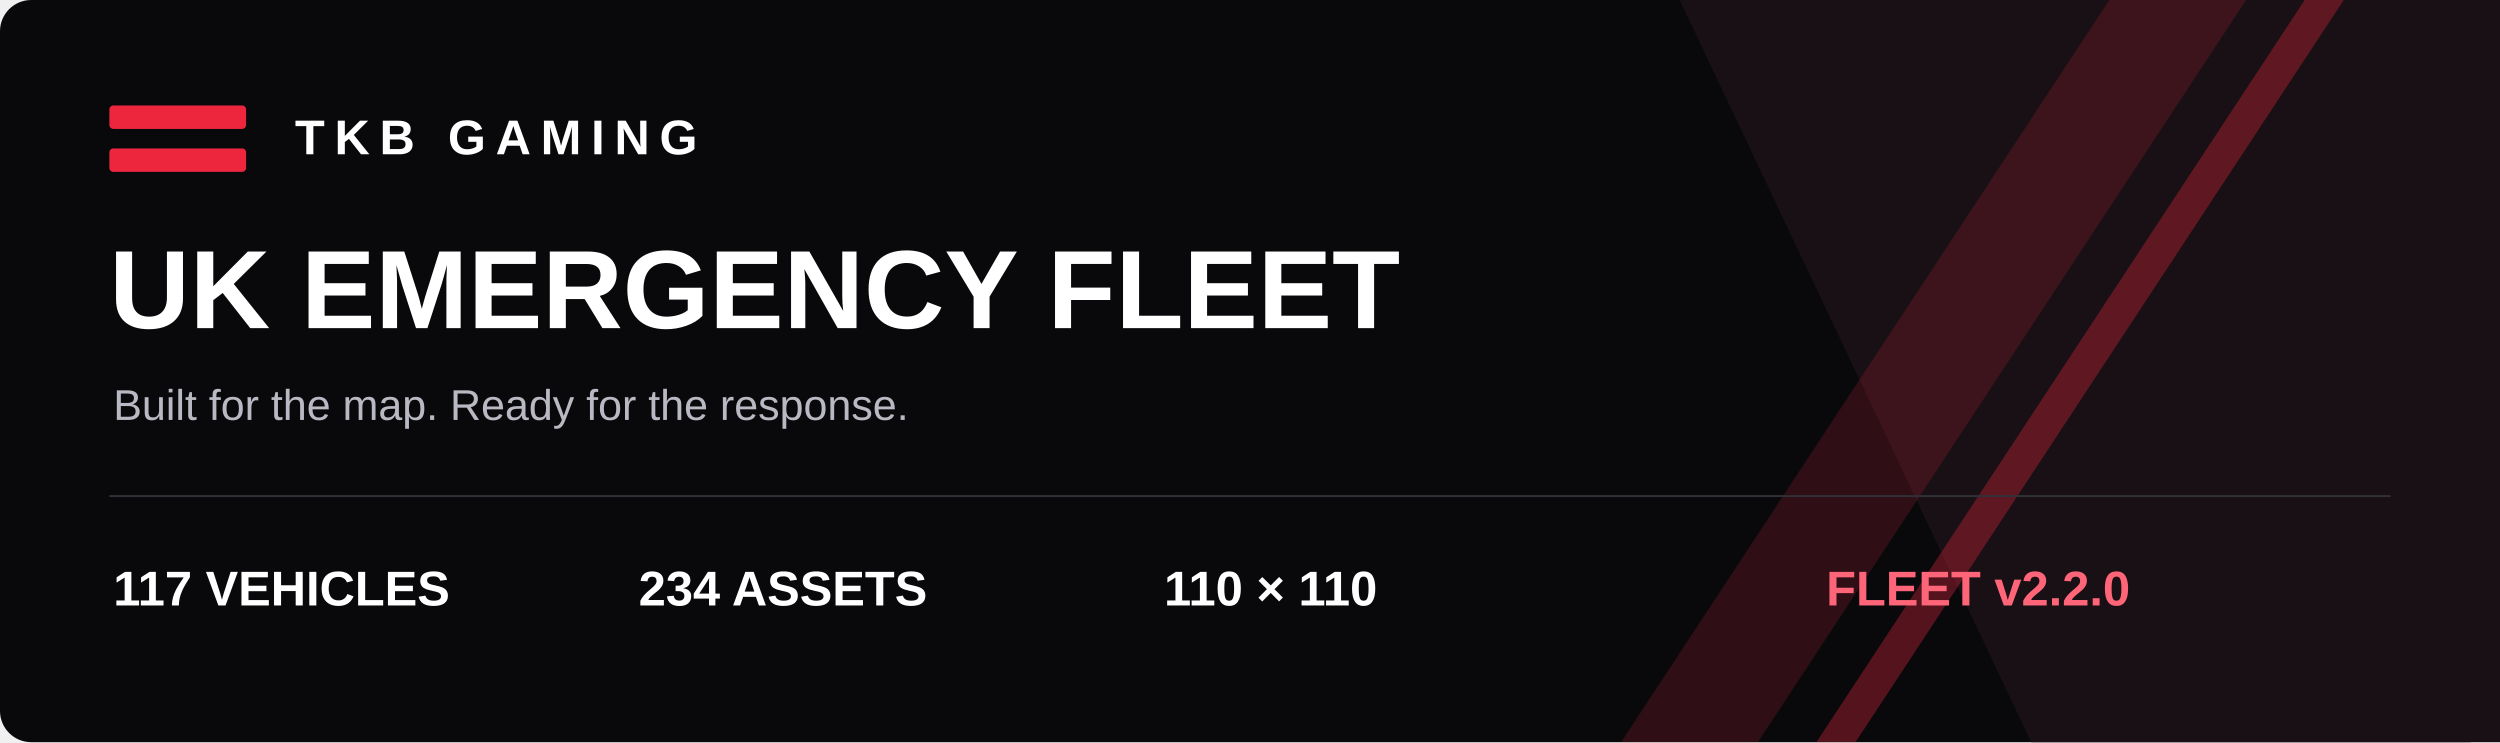
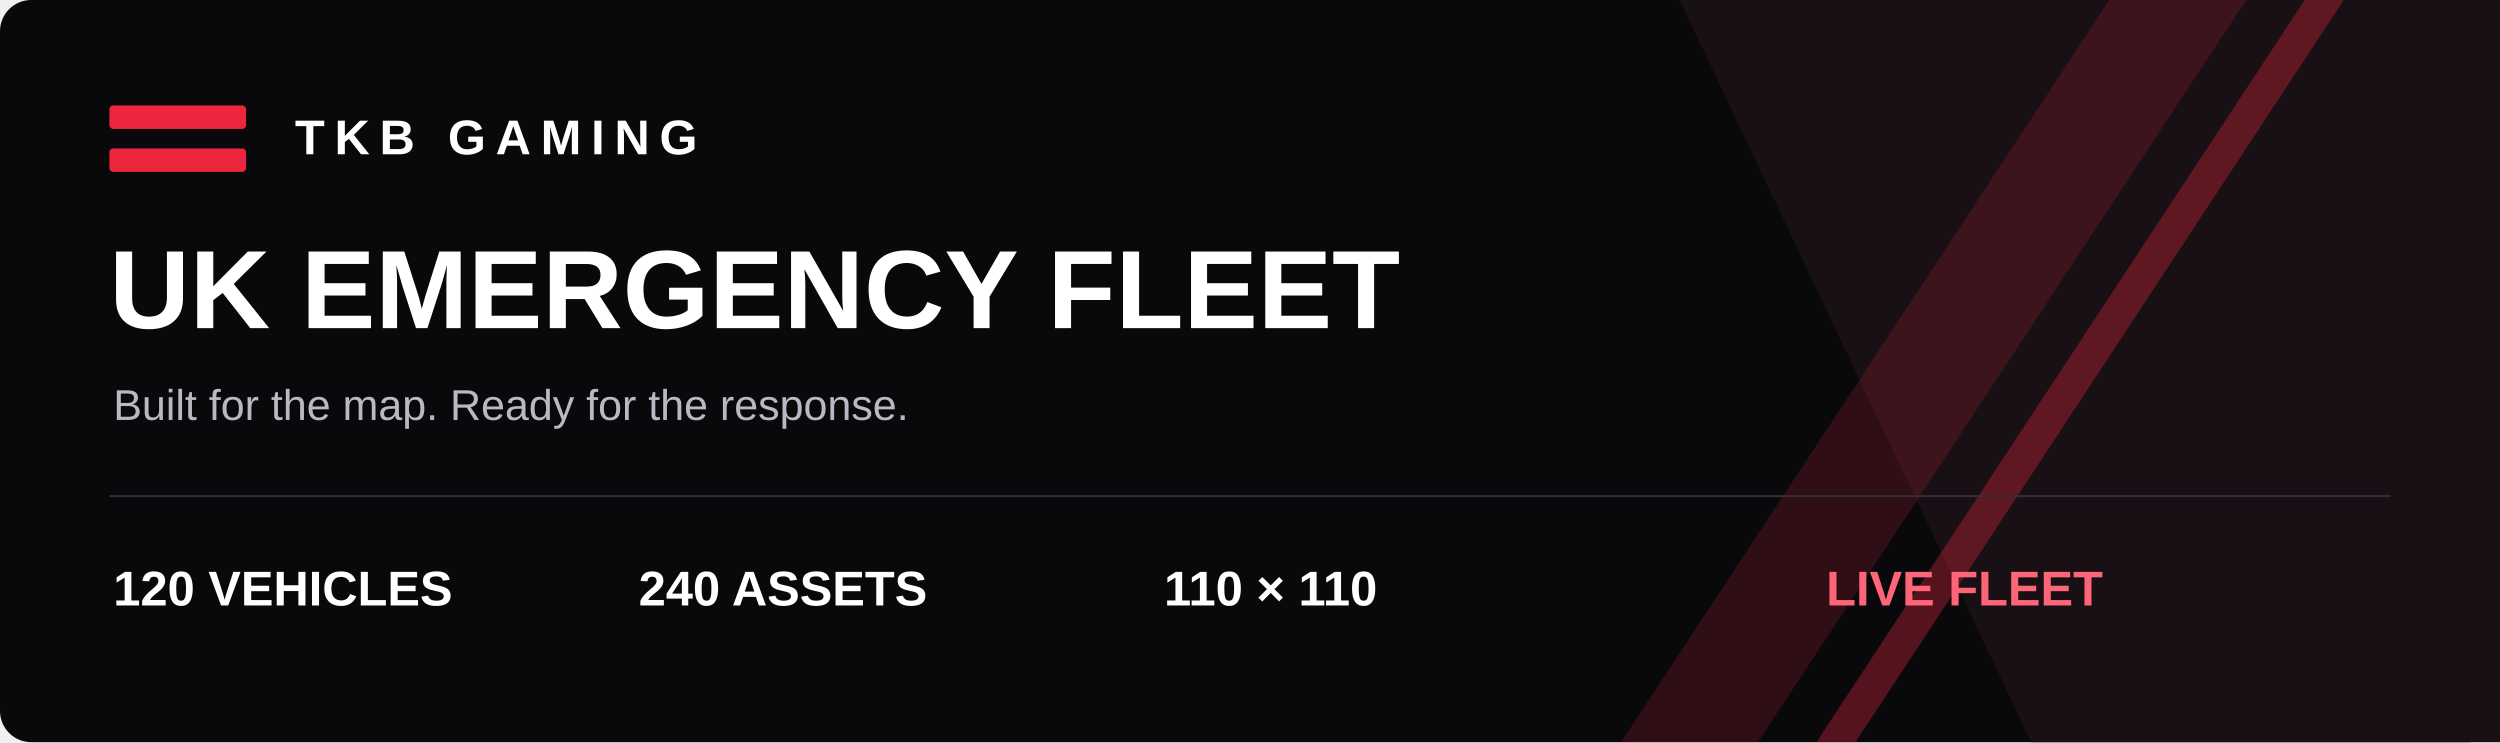
<svg xmlns="http://www.w3.org/2000/svg" width="1280" height="380" viewBox="0 0 1280 380" role="img" aria-labelledby="title desc">
  <rect width="1280" height="380" rx="16" fill="#09090c" />
  <path d="M860 0H1280V380H1040Z" fill="#181014" />
  <path d="M1080 0H1150L900 380H830Z" fill="#e3263d" opacity=".18" />
  <path d="M1180 0H1200L950 380H930Z" fill="#e3263d" opacity=".35" />
  <rect x="56" y="54" width="70" height="12" rx="2" fill="#ed263e" />
  <rect x="56" y="76" width="70" height="12" rx="2" fill="#ed263e" />
  <text x="151" y="79" fill="#fff" font-family="Arial,sans-serif" font-size="25" font-weight="700" letter-spacing="5">TKB GAMING</text>
  <text x="56" y="168" fill="#fff" font-family="Arial,sans-serif" font-size="57" font-weight="800">UK EMERGENCY FLEET</text>
  <text x="58" y="215" fill="#b9b9c3" font-family="Arial,sans-serif" font-size="22">Built for the map. Ready for the response.</text>
  <path d="M56 254H1224" stroke="#303036" />
-   <text x="58" y="310" fill="#fff" font-family="Arial,sans-serif" font-size="25" font-weight="700">117 VEHICLES</text>
-   <text x="327" y="310" fill="#fff" font-family="Arial,sans-serif" font-size="25" font-weight="700">234 ASSETS</text>
+   <text x="58" y="310" fill="#fff" font-family="Arial,sans-serif" font-size="25" font-weight="700">120 VEHICLES</text>
+   <text x="327" y="310" fill="#fff" font-family="Arial,sans-serif" font-size="25" font-weight="700">240 ASSETS</text>
  <text x="596" y="310" fill="#fff" font-family="Arial,sans-serif" font-size="25" font-weight="700">110 × 110</text>
-   <text x="935" y="310" fill="#ff6578" font-family="Arial,sans-serif" font-size="25" font-weight="700">FLEET v2.2.0</text>
+   <text x="935" y="310" fill="#ff6578" font-family="Arial,sans-serif" font-size="25" font-weight="700">LIVE FLEET</text>
</svg>
